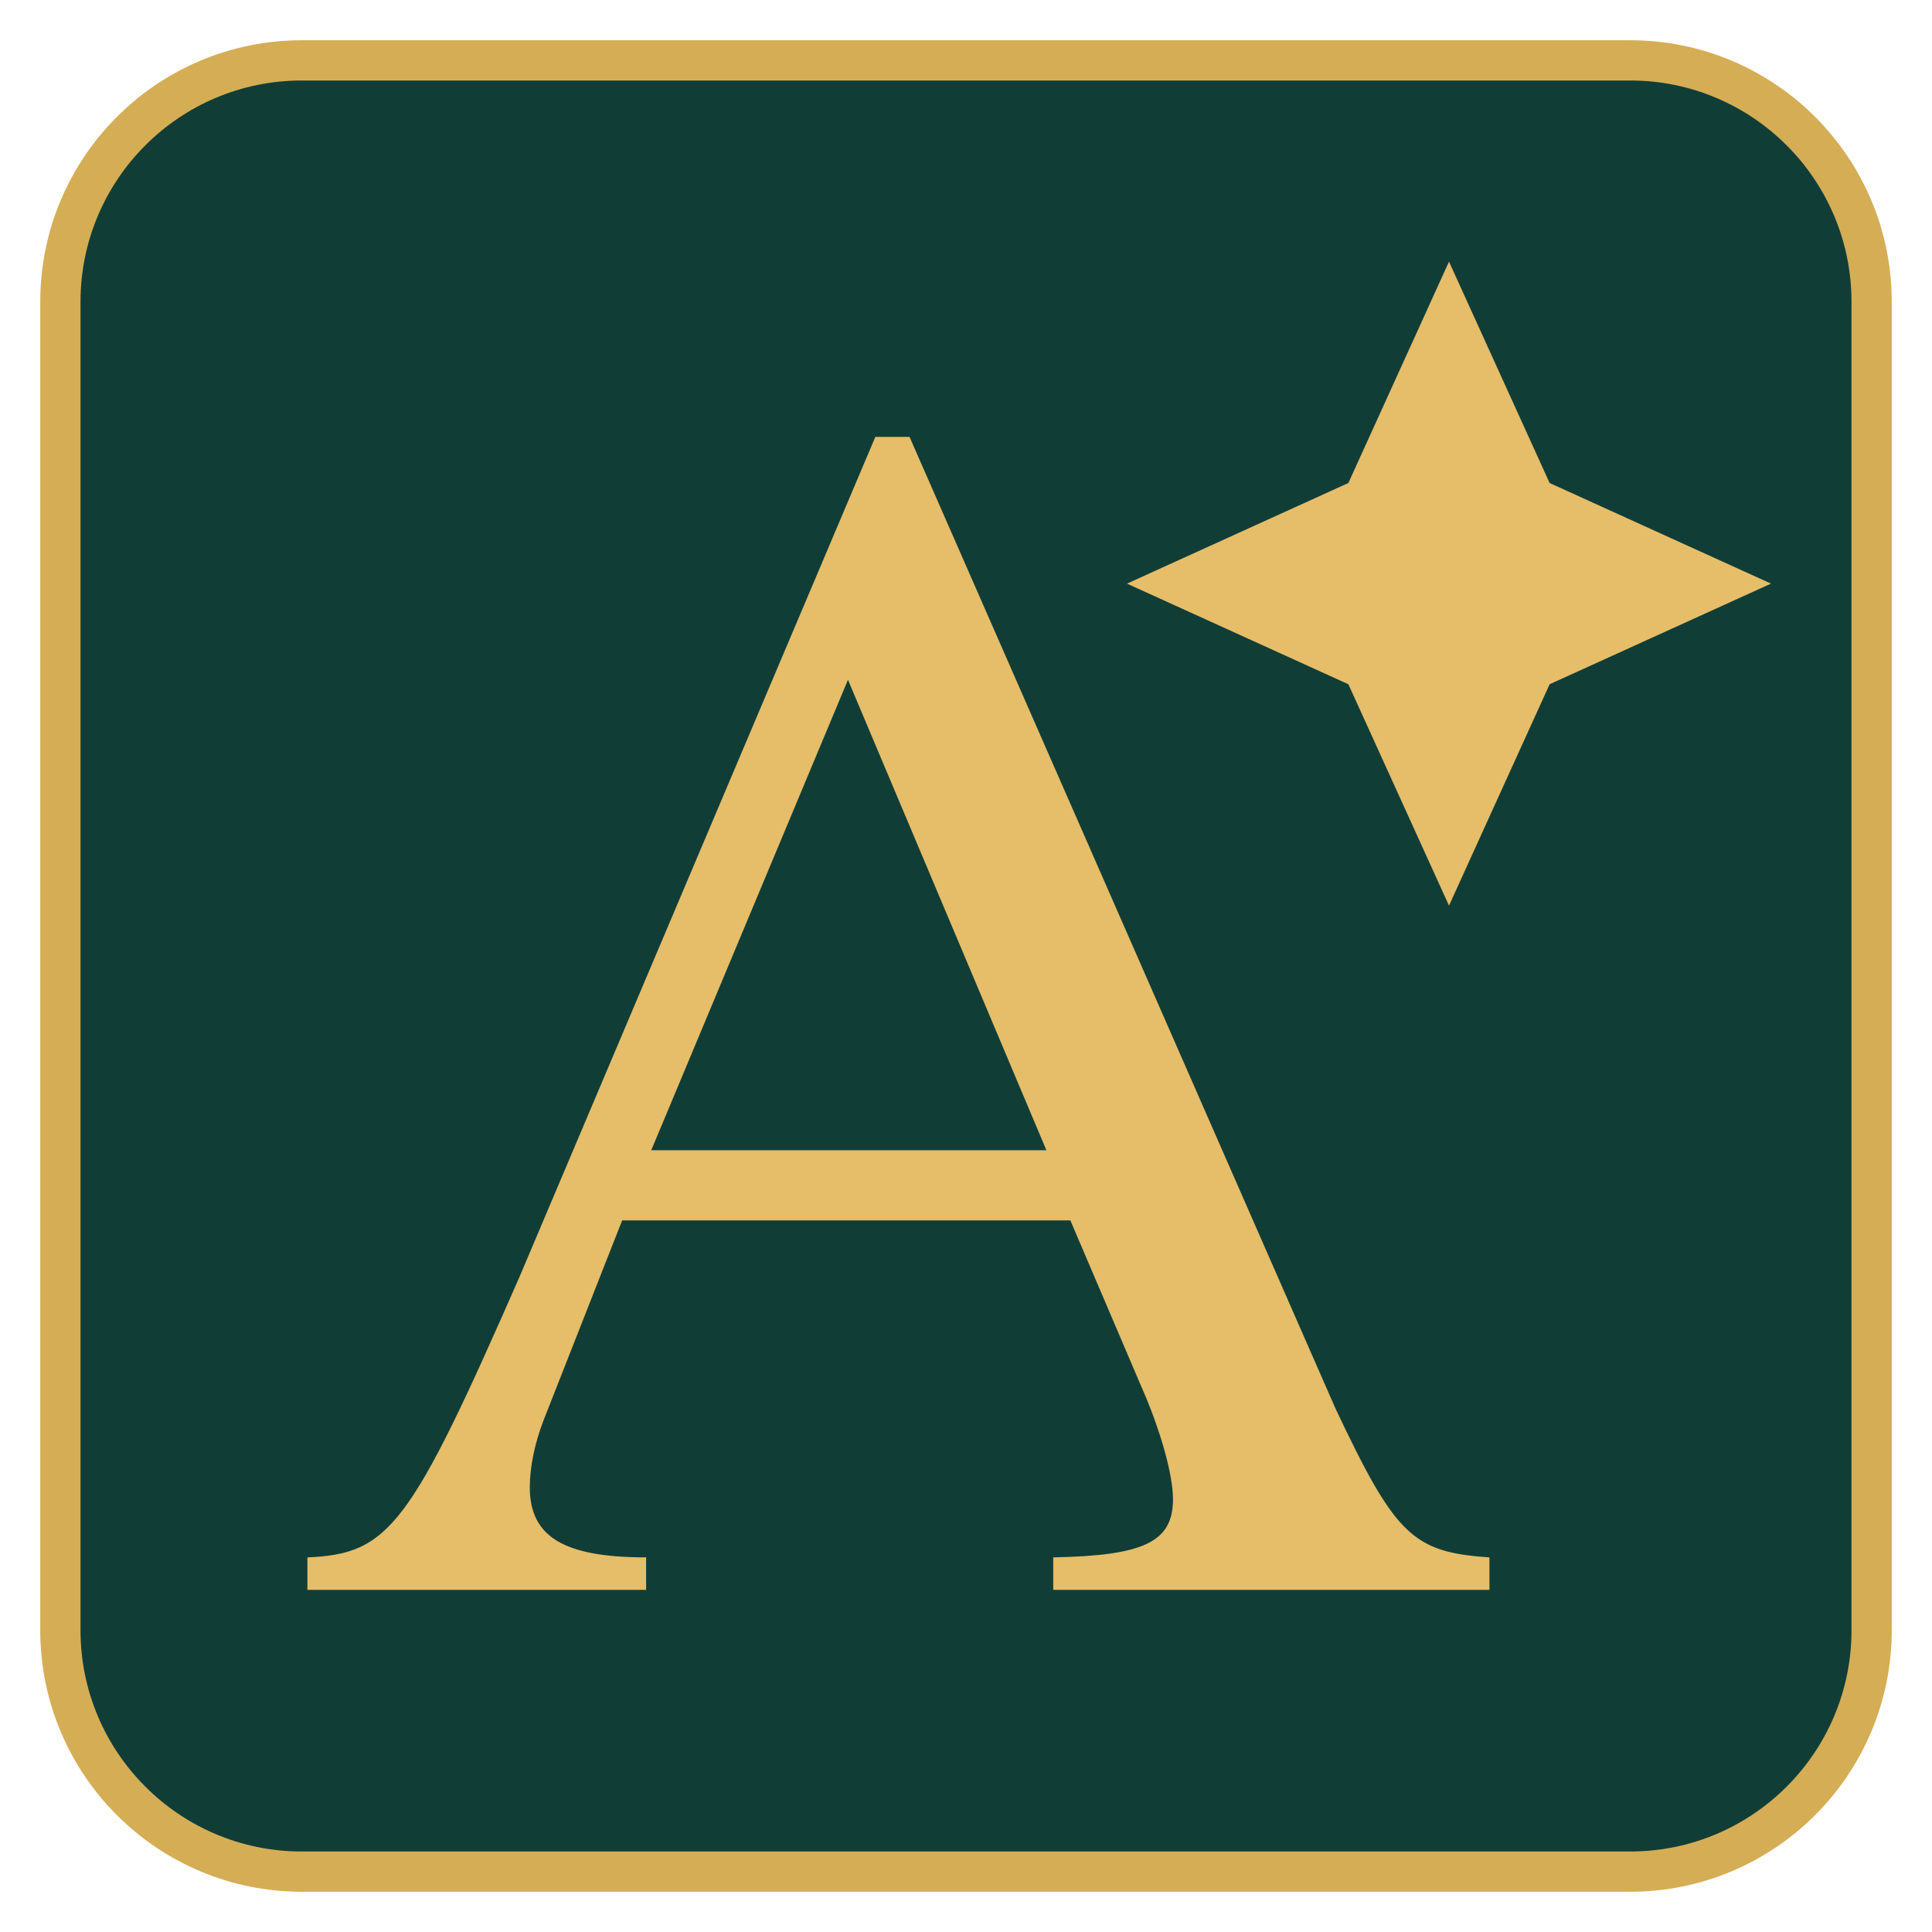
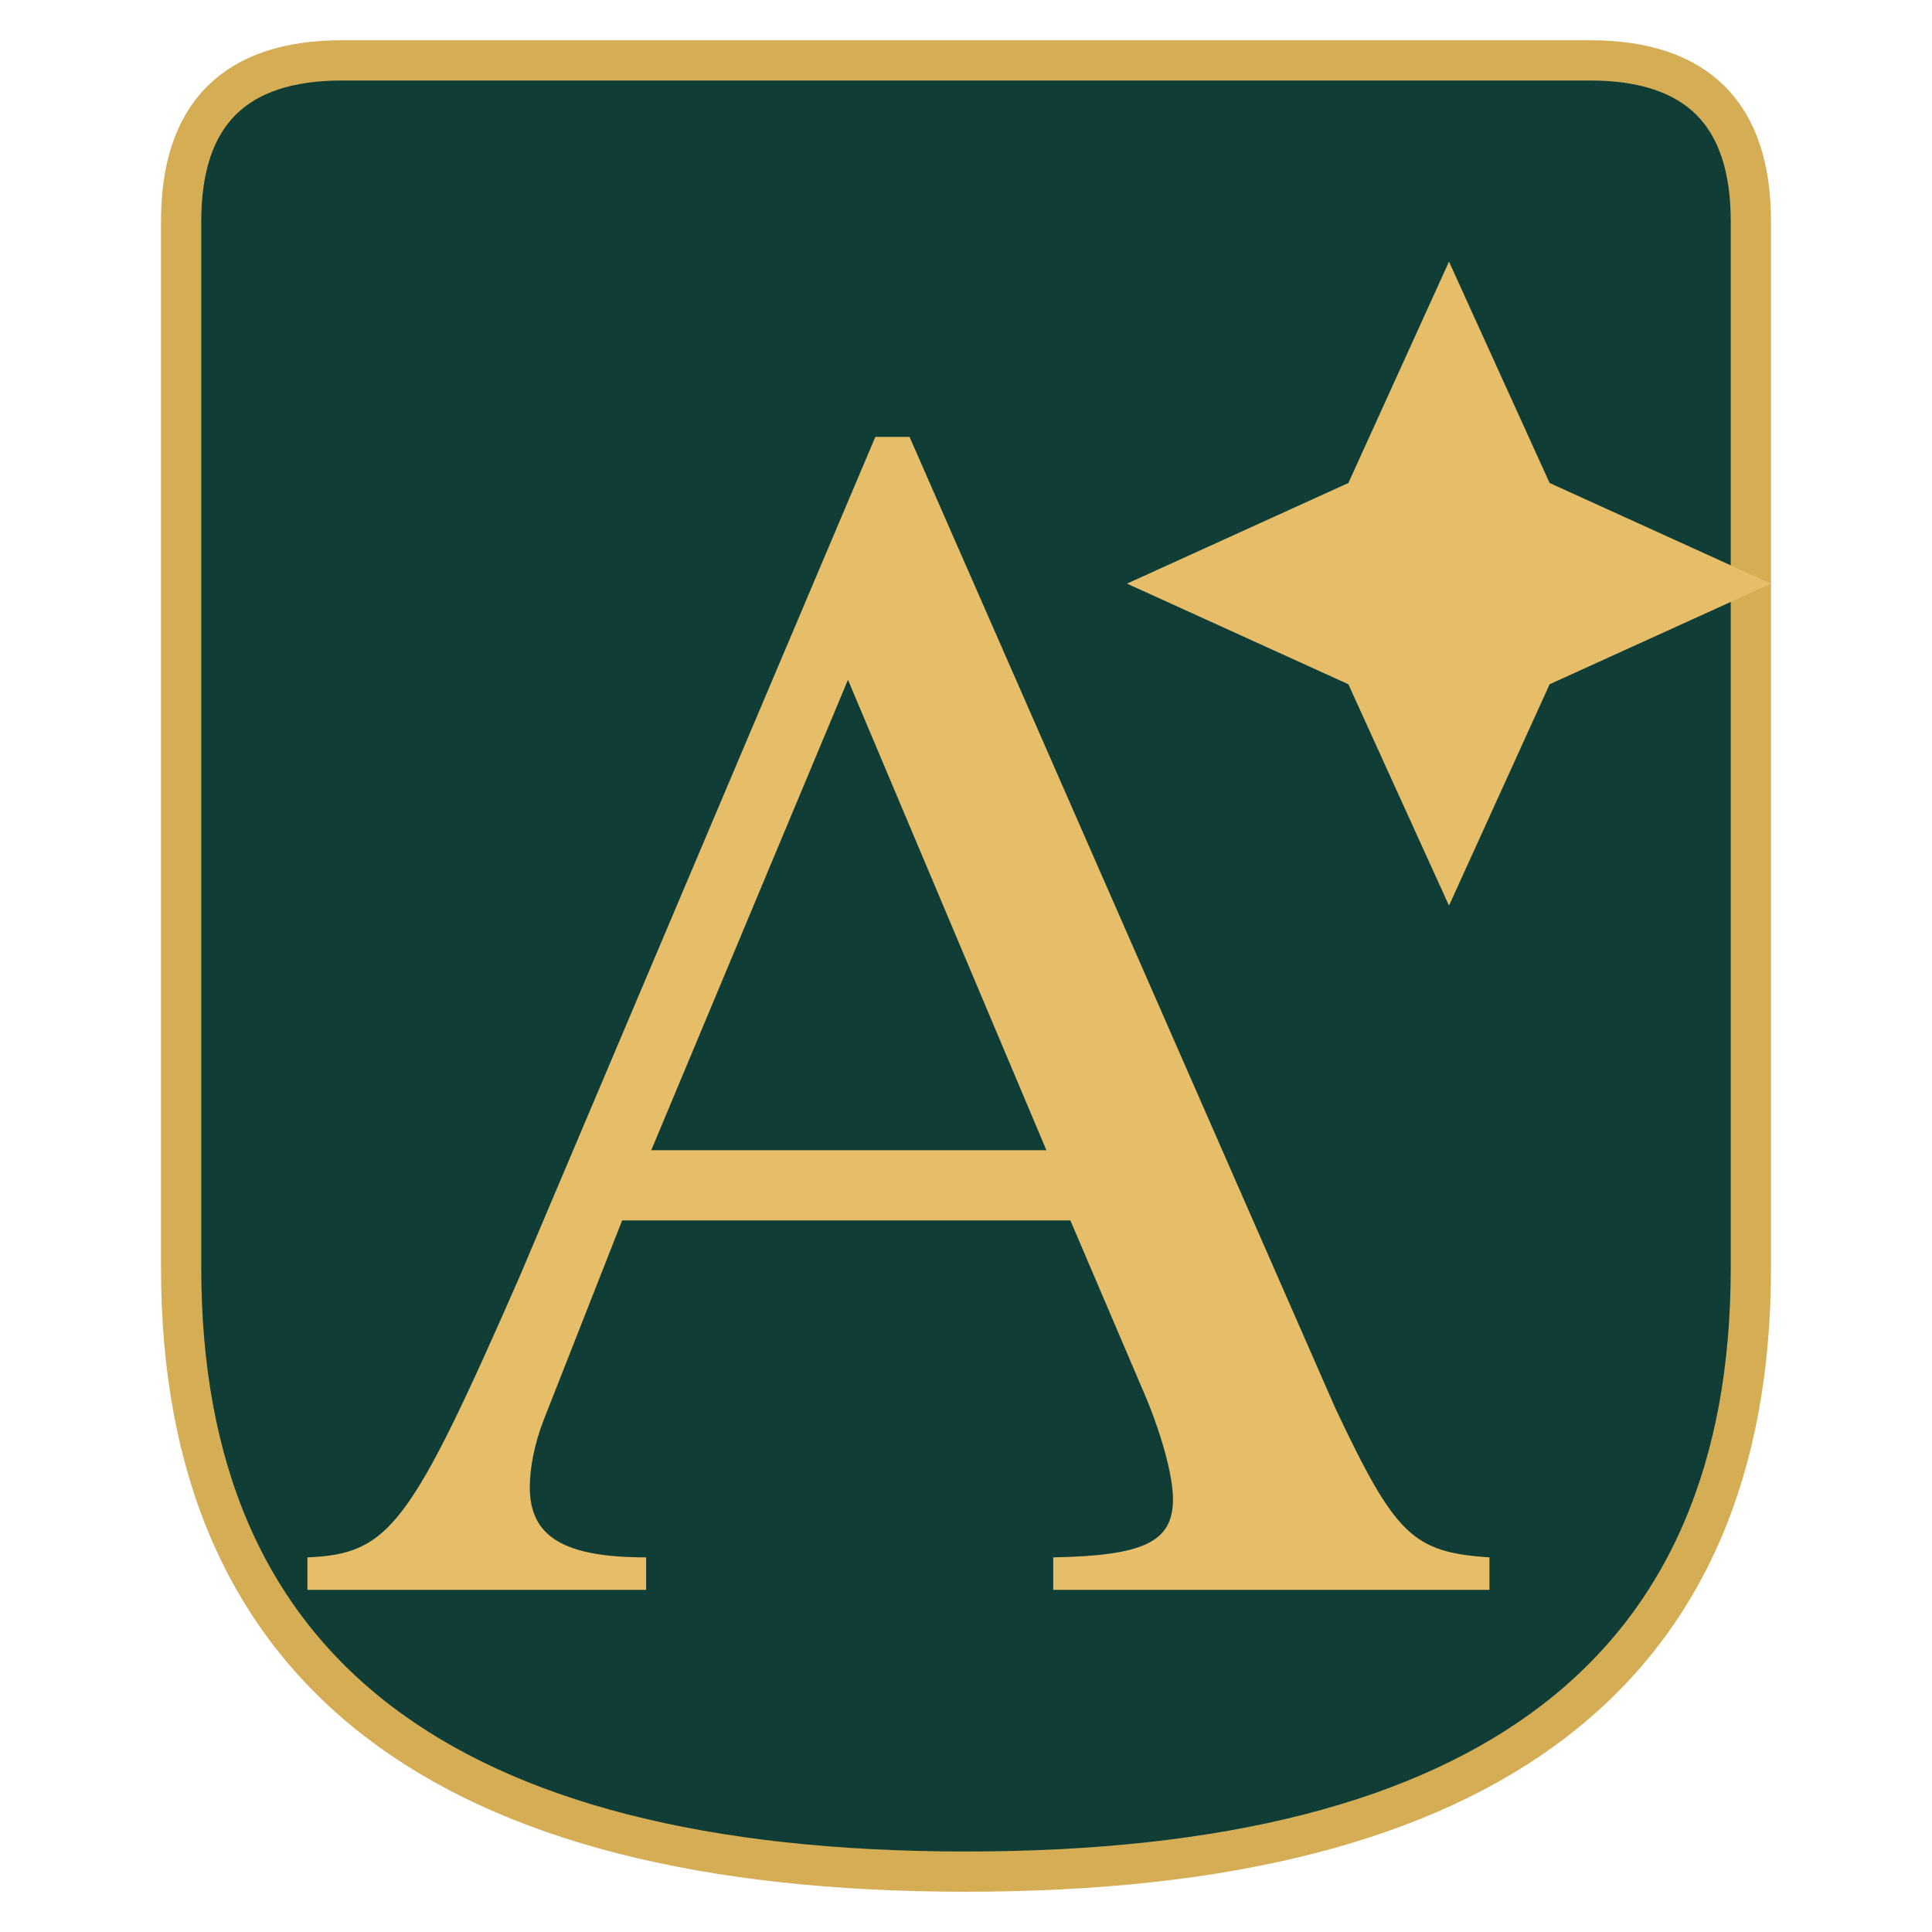
<svg xmlns="http://www.w3.org/2000/svg" width="96" height="96" viewBox="0 0 96 96">
-   <rect x="3" y="3" width="90" height="90" rx="12" fill="#103e37" stroke="#d5ad55" stroke-width="2" />
+   <path d="M17 3H79Q87 3 87 11V63Q87 93 48 93Q9 93 9 63V11Q9 3 17 3Z" fill="#103e37" stroke="#d5ad55" stroke-width="2" />
  <path d="M706 19C661 22 651 32 616 106L367 674H347L139 183C75 37 63 21 15 19V0H213V19C165 19 145 31 145 60C145 72 148 86 153 99L199 216H461L502 120C514 93 521 67 521 53C521 28 504 20 451 19V0H706ZM216 257 331 532 447 257Z" transform="translate(14 79) scale(.085 -.085)" fill="#e6bd69" />
  <path d="M72 13 77 24 88 29 77 34 72 45 67 34 56 29 67 24Z" fill="#e6bd69" />
</svg>
